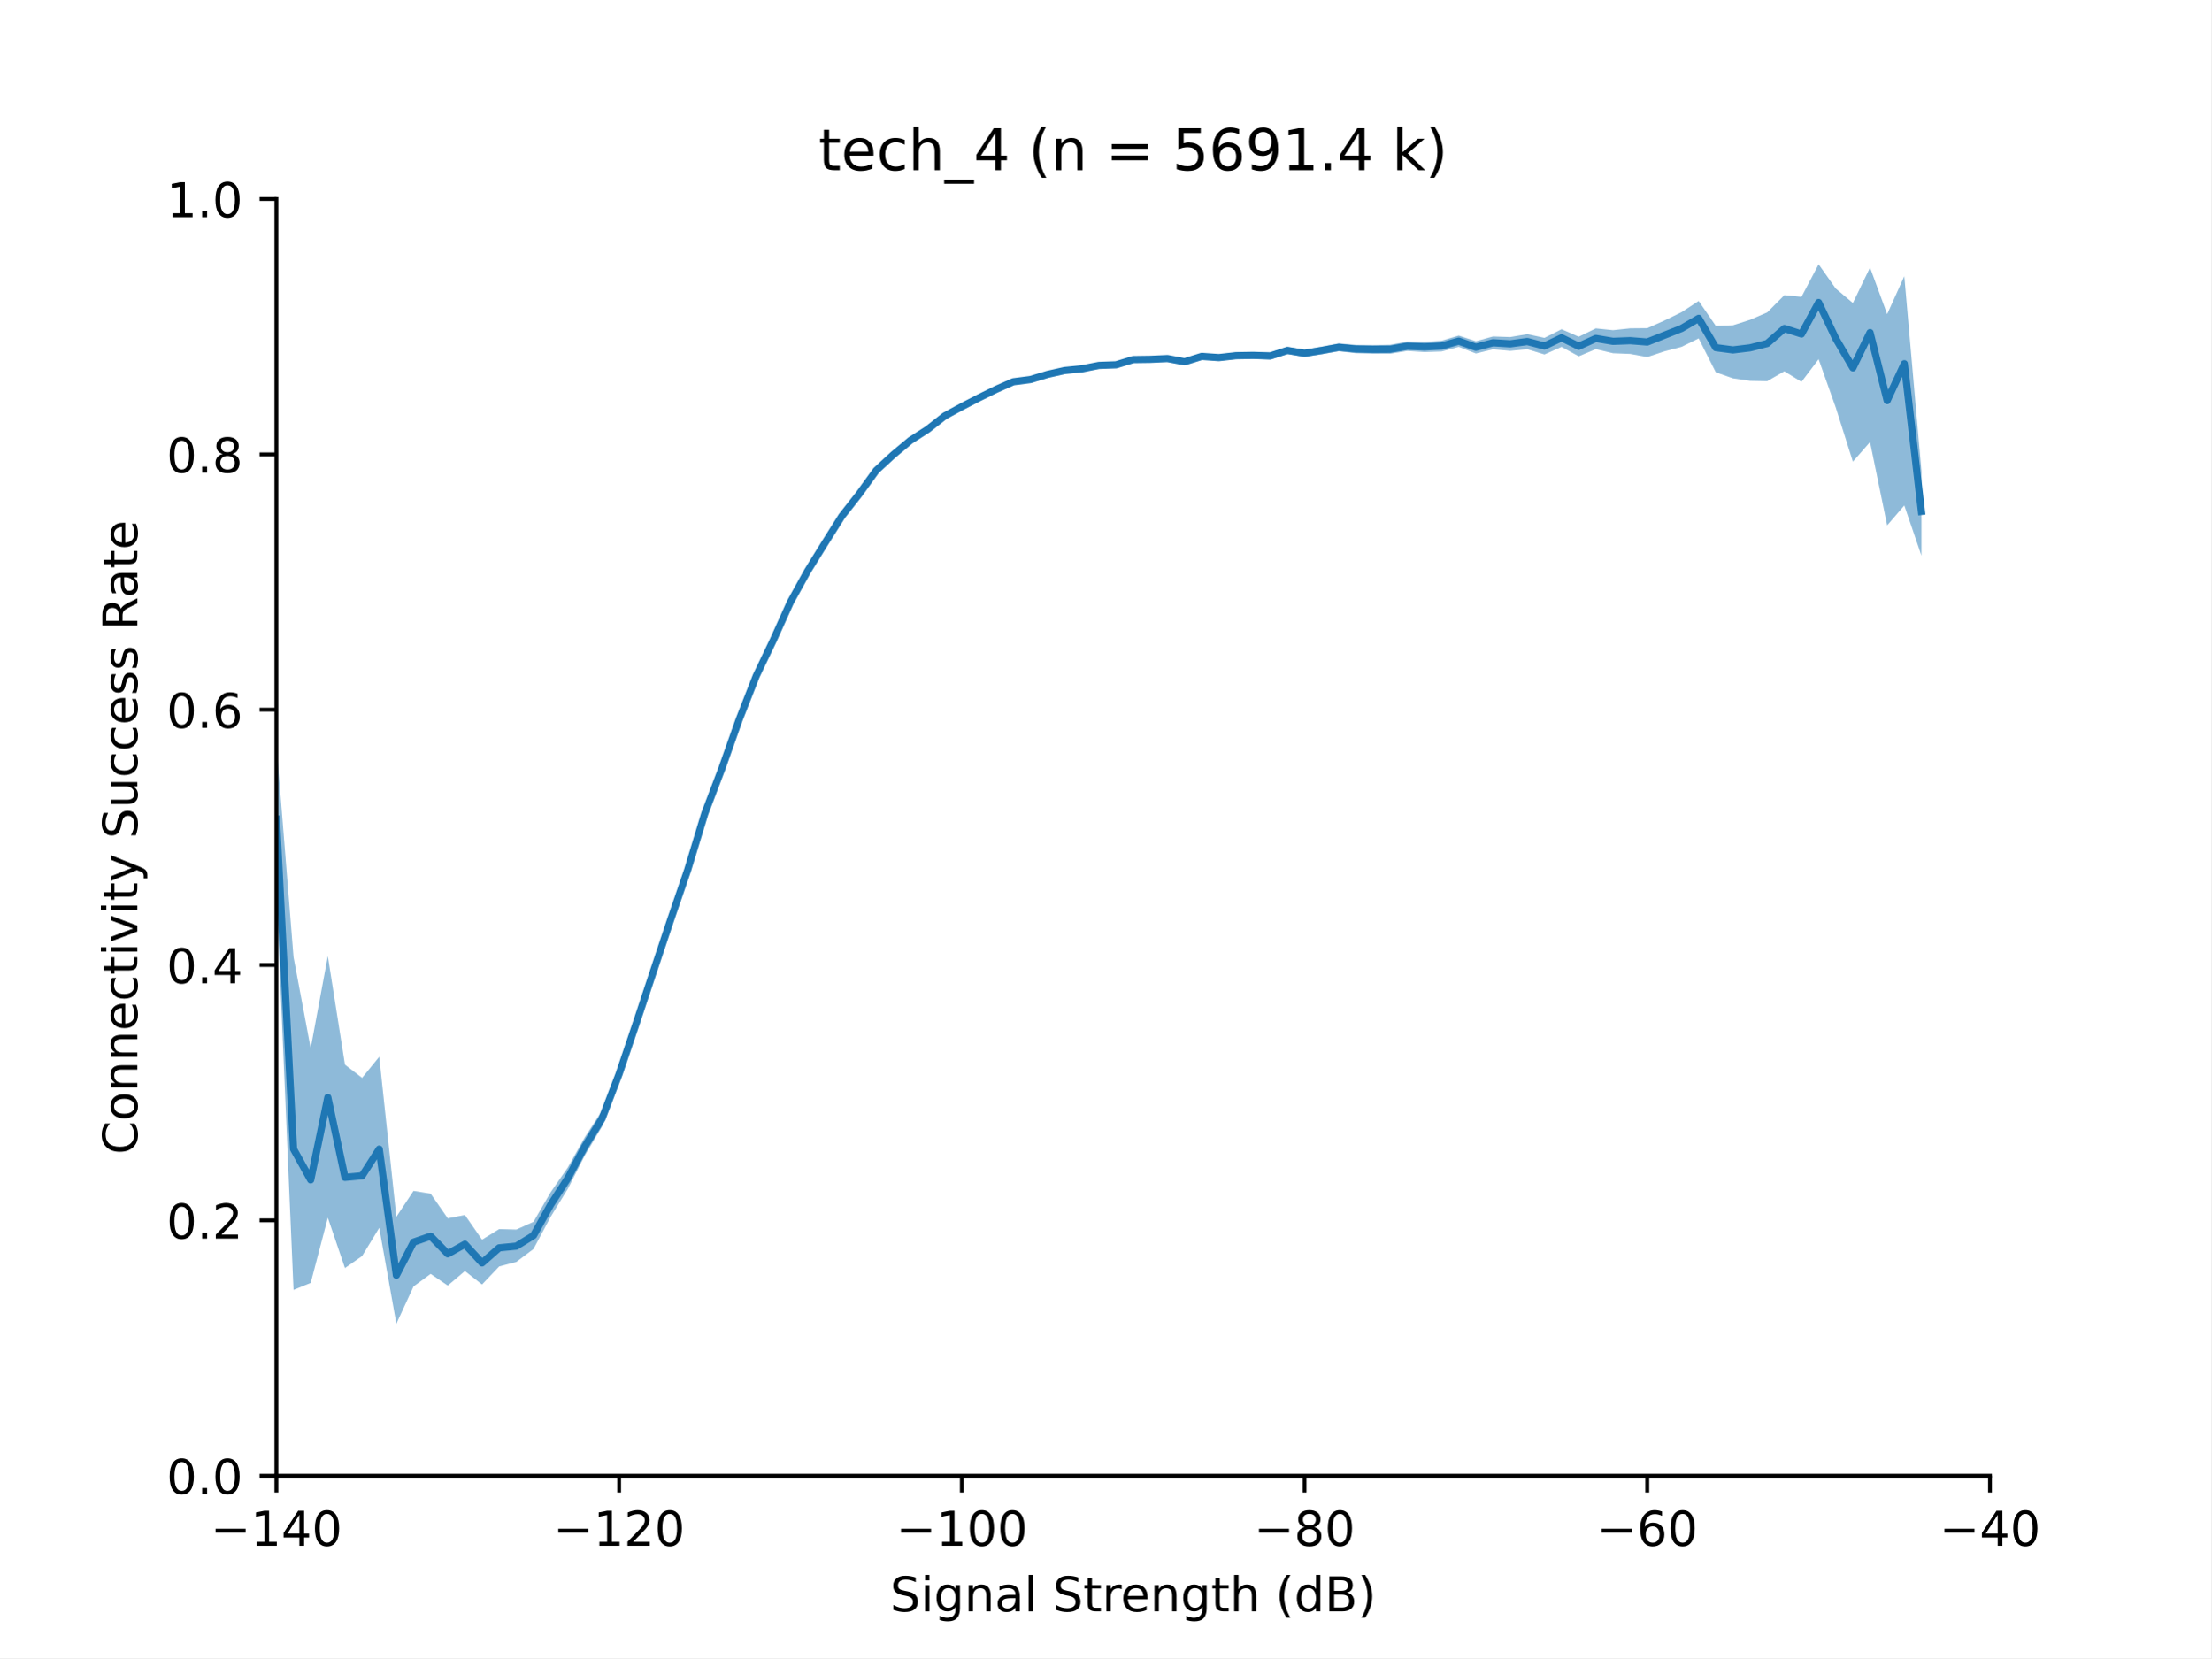
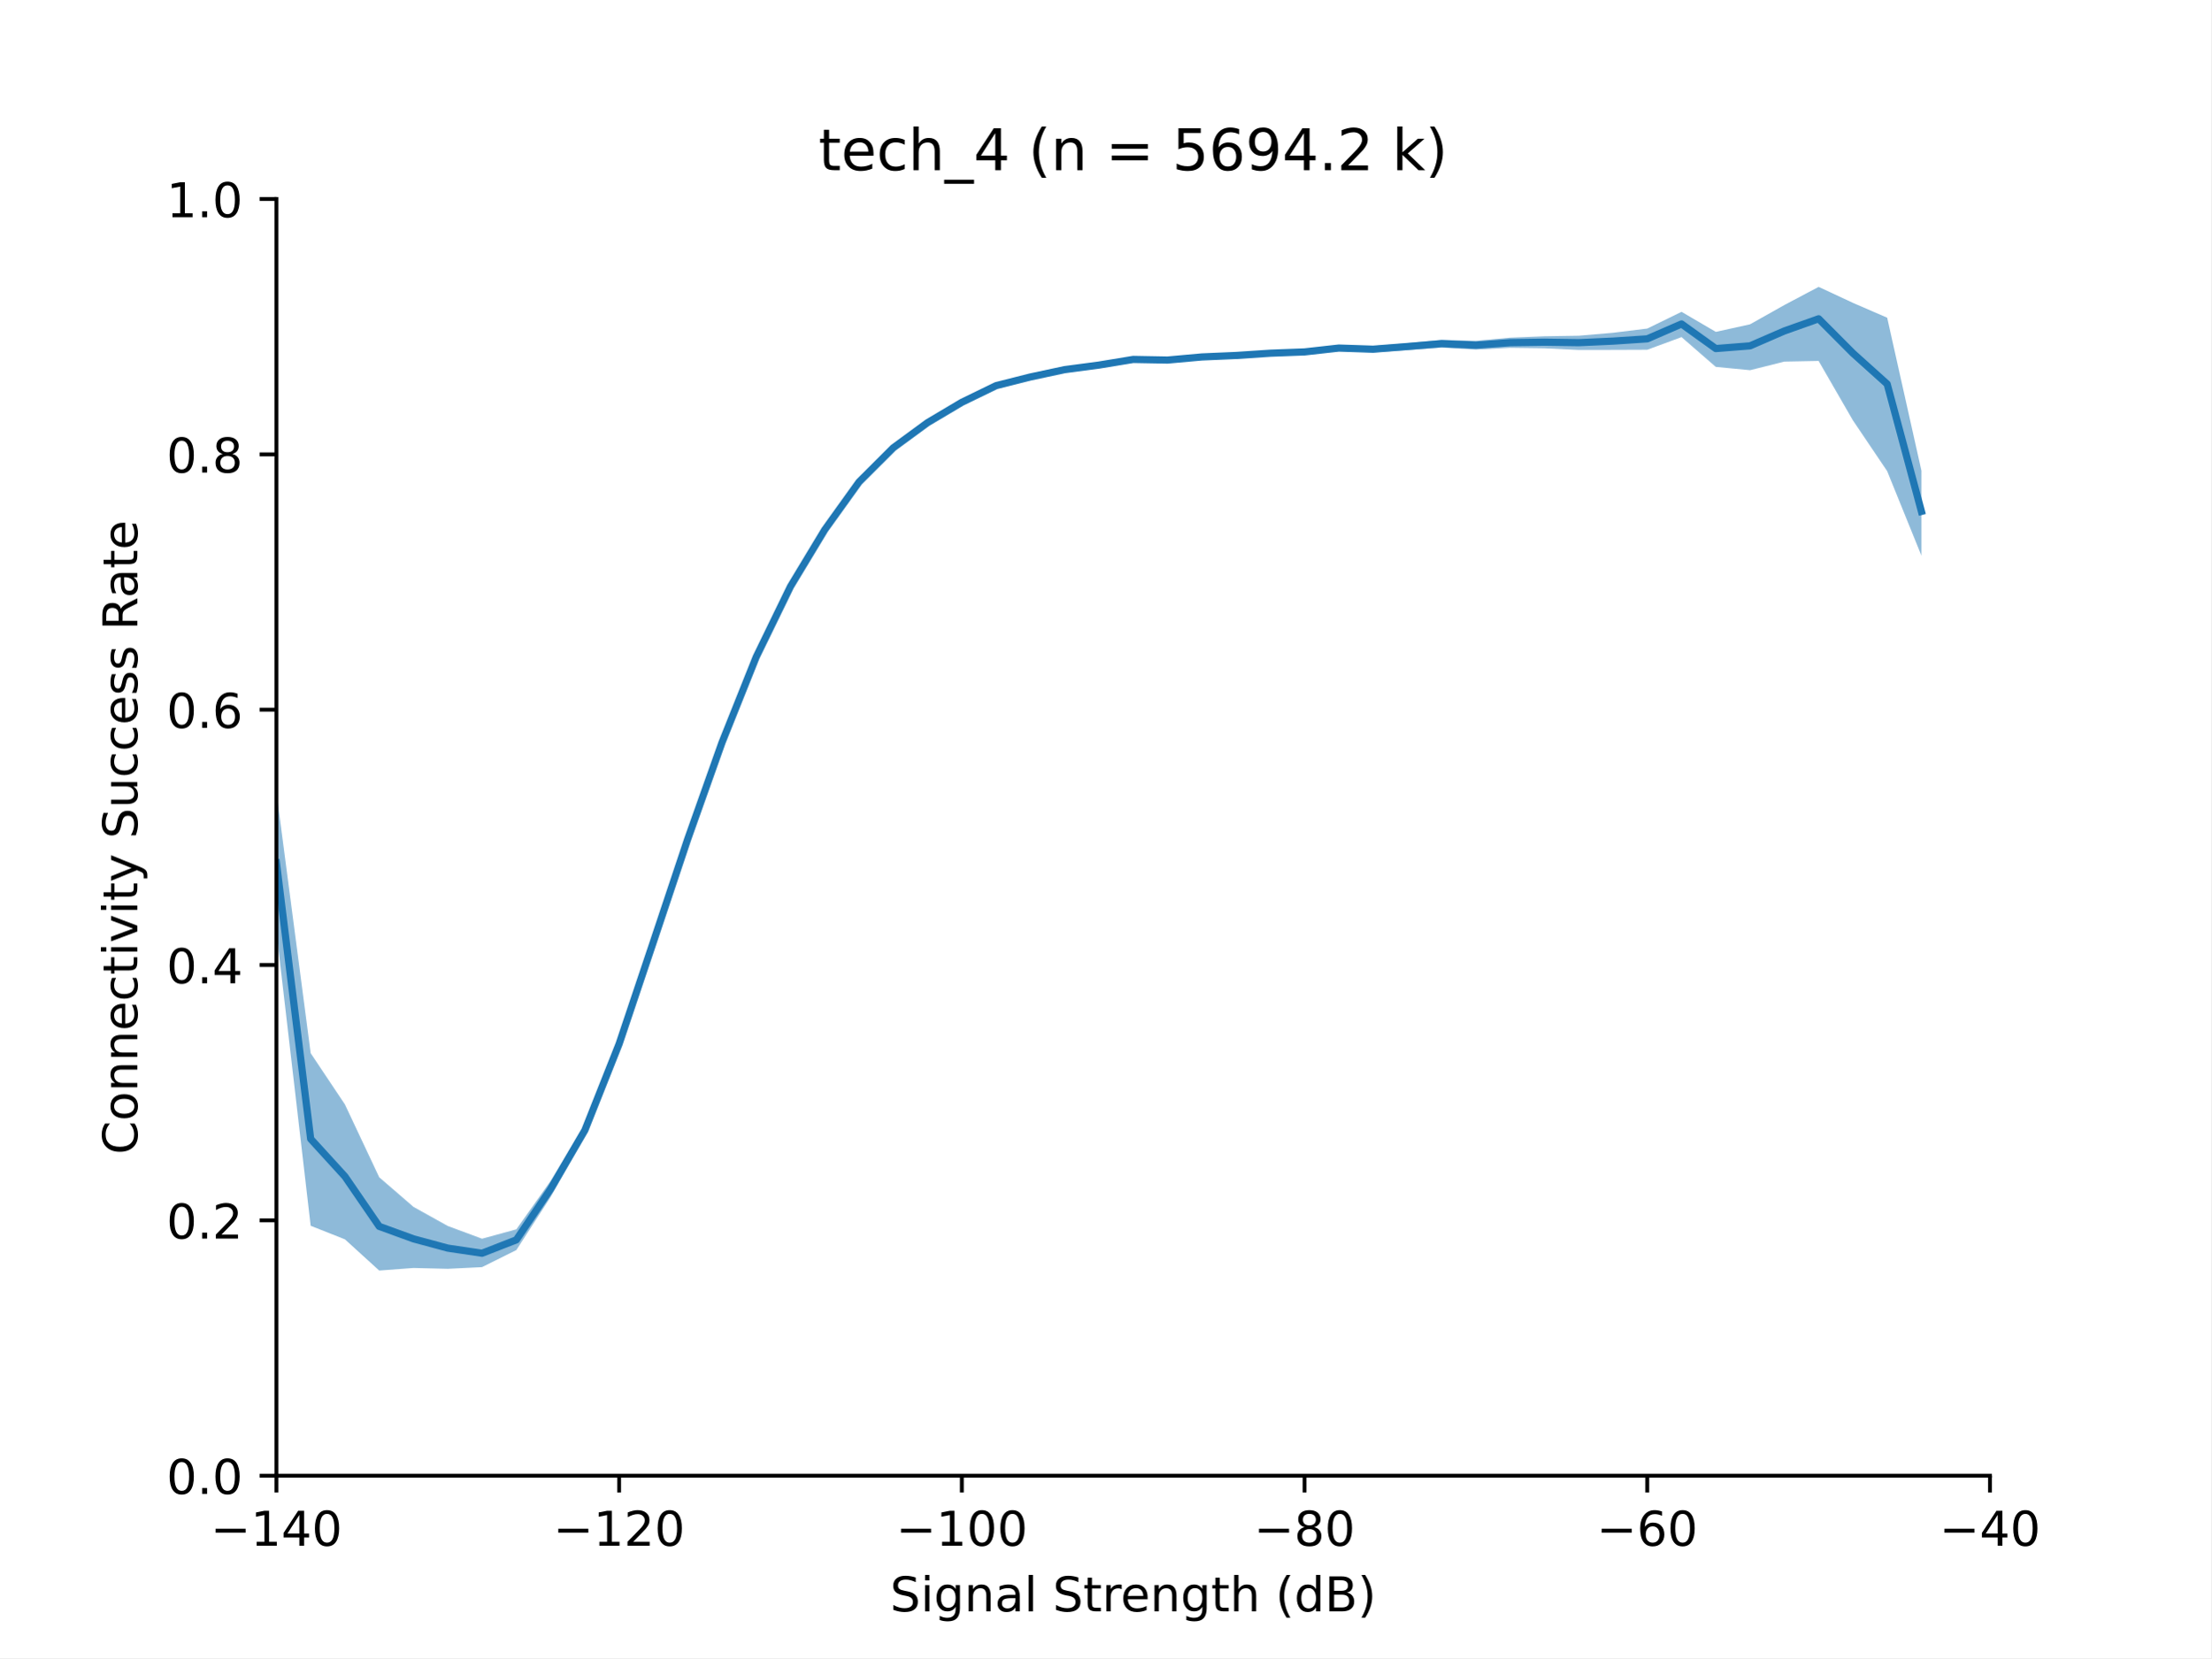
<svg xmlns="http://www.w3.org/2000/svg" xmlns:xlink="http://www.w3.org/1999/xlink" width="460.8pt" height="345.6pt" viewBox="0 0 460.8 345.6" version="1.1">
  <defs>
    <style type="text/css">*{stroke-linejoin: round; stroke-linecap: butt}</style>
  </defs>
  <g id="figure_1">
    <g id="patch_1">
      <path d="M 0 345.6  L 460.8 345.6  L 460.8 0  L 0 0  z " style="fill: #ffffff" />
    </g>
    <g id="axes_1">
      <g id="patch_2">
        <path d="M 57.6 307.584  L 414.72 307.584  L 414.72 41.472  L 57.6 41.472  z " style="fill: #ffffff" />
      </g>
      <g id="PolyCollection_1">
-         <path d="M 57.6 155.161  L 57.6 186.336  L 61.171 268.862  L 64.742 267.409  L 68.314 253.807  L 71.885 264.303  L 75.456 261.805  L 79.027 255.928  L 82.598 275.905  L 86.17 268.149  L 89.741 265.523  L 93.312 267.959  L 96.883 264.929  L 100.454 267.729  L 104.026 263.969  L 107.597 263.028  L 111.168 260.338  L 114.739 253.641  L 118.31 247.818  L 121.882 240.817  L 125.453 234.812  L 129.024 225.299  L 132.595 214.517  L 136.166 203.587  L 139.738 192.728  L 143.309 182.188  L 146.88 170.343  L 150.451 160.863  L 154.022 150.694  L 157.594 141.516  L 161.165 134  L 164.736 126.023  L 168.307 119.55  L 171.878 113.761  L 175.45 108.066  L 179.021 103.504  L 182.592 98.529  L 186.163 95.237  L 189.734 92.262  L 193.306 89.965  L 196.877 87.153  L 200.448 85.21  L 204.019 83.375  L 207.59 81.606  L 211.162 80.028  L 214.733 79.578  L 218.304 78.506  L 221.875 77.713  L 225.446 77.368  L 229.018 76.674  L 232.589 76.567  L 236.16 75.476  L 239.731 75.457  L 243.302 75.314  L 246.874 76.006  L 250.445 74.895  L 254.016 75.184  L 257.587 74.801  L 261.158 74.761  L 264.73 74.907  L 268.301 73.764  L 271.872 74.392  L 275.443 73.844  L 279.014 73.21  L 282.586 73.618  L 286.157 73.726  L 289.728 73.73  L 293.299 73.139  L 296.87 73.37  L 300.442 73.246  L 304.013 72.283  L 307.584 73.669  L 311.155 72.79  L 314.726 73.115  L 318.298 72.777  L 321.869 73.876  L 325.44 72.291  L 329.011 74.261  L 332.582 72.755  L 336.154 73.621  L 339.725 73.764  L 343.296 74.417  L 346.867 73.226  L 350.438 72.293  L 354.01 70.532  L 357.581 77.596  L 361.152 78.85  L 364.723 79.366  L 368.294 79.436  L 371.866 77.385  L 375.437 79.579  L 379.008 74.869  L 382.579 84.933  L 386.15 96.216  L 389.722 92.127  L 393.293 109.498  L 396.864 105.355  L 400.435 115.81  L 400.435 98.114  L 400.435 98.114  L 396.864 57.572  L 393.293 65.478  L 389.722 55.762  L 386.15 63.155  L 382.579 60.139  L 379.008 55.086  L 375.437 61.875  L 371.866 61.519  L 368.294 65.111  L 364.723 66.653  L 361.152 67.795  L 357.581 67.926  L 354.01 62.726  L 350.438 65.066  L 346.867 66.809  L 343.296 68.4  L 339.725 68.433  L 336.154 68.817  L 332.582 68.444  L 329.011 70.182  L 325.44 68.617  L 321.869 70.419  L 318.298 69.641  L 314.726 70.25  L 311.155 70.126  L 307.584 71.117  L 304.013 69.943  L 300.442 71  L 296.87 71.253  L 293.299 71.191  L 289.728 71.855  L 286.157 71.917  L 282.586 71.885  L 279.014 71.572  L 275.443 72.26  L 271.872 72.89  L 268.301 72.324  L 264.73 73.477  L 261.158 73.386  L 257.587 73.472  L 254.016 73.894  L 250.445 73.676  L 246.874 74.801  L 243.302 74.147  L 239.731 74.328  L 236.16 74.41  L 232.589 75.502  L 229.018 75.652  L 225.446 76.373  L 221.875 76.736  L 218.304 77.554  L 214.733 78.632  L 211.162 79.107  L 207.59 80.7  L 204.019 82.447  L 200.448 84.292  L 196.877 86.238  L 193.306 89.028  L 189.734 91.324  L 186.163 94.31  L 182.592 97.596  L 179.021 102.518  L 175.45 107.054  L 171.878 112.726  L 168.307 118.473  L 164.736 124.926  L 161.165 132.826  L 157.594 140.254  L 154.022 149.351  L 150.451 159.426  L 146.88 168.767  L 143.309 180.468  L 139.738 190.783  L 136.166 201.362  L 132.595 211.985  L 129.024 222.345  L 125.453 231.503  L 121.882 237.01  L 118.31 243.361  L 114.739 248.525  L 111.168 254.676  L 107.597 256.284  L 104.026 256.185  L 100.454 258.393  L 96.883 253.247  L 93.312 253.941  L 89.741 248.801  L 86.17 248.223  L 82.598 253.618  L 79.027 220.268  L 75.456 224.663  L 71.885 221.908  L 68.314 199.284  L 64.742 218.509  L 61.171 199.487  L 57.6 155.161  z " clip-path="url(#p148ea3ca20)" style="fill: #1f77b4; fill-opacity: 0.5" />
+         <path d="M 57.6 165.102  L 57.6 194.197  L 64.742 255.49  L 71.885 258.322  L 79.027 264.824  L 86.17 264.287  L 93.312 264.462  L 100.454 264.111  L 107.597 260.556  L 114.739 249.501  L 121.882 236.819  L 129.024 218.539  L 136.166 197.039  L 143.309 175.501  L 150.451 155.287  L 157.594 137.36  L 164.736 122.629  L 171.878 110.776  L 179.021 100.8  L 186.163 93.658  L 193.306 88.419  L 200.448 84.175  L 207.59 80.701  L 214.733 78.905  L 221.875 77.391  L 229.018 76.462  L 236.16 75.298  L 243.302 75.464  L 250.445 74.843  L 257.587 74.569  L 264.73 74.126  L 271.872 73.891  L 279.014 73.146  L 286.157 73.438  L 293.299 72.946  L 300.442 72.446  L 307.584 72.87  L 314.726 72.492  L 321.869 72.586  L 329.011 72.935  L 336.154 72.922  L 343.296 72.894  L 350.438 70.259  L 357.581 76.47  L 364.723 77.155  L 371.866 75.365  L 379.008 75.224  L 386.15 87.601  L 393.293 98.192  L 400.435 115.81  L 400.435 98.114  L 400.435 98.114  L 393.293 66.215  L 386.15 63.118  L 379.008 59.788  L 371.866 63.57  L 364.723 67.588  L 357.581 69.169  L 350.438 64.988  L 343.296 68.476  L 336.154 69.356  L 329.011 69.968  L 321.869 70.085  L 314.726 70.379  L 307.584 71.026  L 300.442 70.823  L 293.299 71.513  L 286.157 72.139  L 279.014 71.955  L 271.872 72.804  L 264.73 73.111  L 257.587 73.614  L 250.445 73.957  L 243.302 74.626  L 236.16 74.525  L 229.018 75.725  L 221.875 76.694  L 214.733 78.235  L 207.59 80.055  L 200.448 83.523  L 193.306 87.764  L 186.163 93  L 179.021 100.122  L 171.878 110.052  L 164.736 121.86  L 157.594 136.5  L 150.451 154.306  L 143.309 174.339  L 136.166 195.573  L 129.024 216.614  L 121.882 234.319  L 114.739 246.144  L 107.597 256.236  L 100.454 258.188  L 93.312 255.534  L 86.17 251.556  L 79.027 245.384  L 71.885 230.212  L 64.742 219.515  L 57.6 165.102  z " clip-path="url(#p7552f223f2)" style="fill: #1f77b4; fill-opacity: 0.5" />
      </g>
      <g id="matplotlib.axis_1">
        <g id="xtick_1">
          <g id="line2d_1">
            <defs>
-               <path id="mc95bd001d3" d="M 0 0  L 0 3.5  " style="stroke: #000000; stroke-width: 0.8" />
+               <path id="m887538bd2d" d="M 0 0  L 0 3.5  " style="stroke: #000000; stroke-width: 0.8" />
            </defs>
            <g>
-               <use xlink:href="#mc95bd001d3" x="57.6" y="307.584" style="stroke: #000000; stroke-width: 0.8" />
+               <use xlink:href="#m887538bd2d" x="57.6" y="307.584" style="stroke: #000000; stroke-width: 0.8" />
            </g>
          </g>
          <g id="text_1">
            <g transform="translate(43.86641 322.1824) scale(0.1 -0.1)">
              <defs>
                <path id="DejaVuSans-2212" d="M 678 2272  L 4684 2272  L 4684 1741  L 678 1741  L 678 2272  z " transform="scale(0.015625)" />
                <path id="DejaVuSans-31" d="M 794 531  L 1825 531  L 1825 4091  L 703 3866  L 703 4441  L 1819 4666  L 2450 4666  L 2450 531  L 3481 531  L 3481 0  L 794 0  L 794 531  z " transform="scale(0.015625)" />
                <path id="DejaVuSans-34" d="M 2419 4116  L 825 1625  L 2419 1625  L 2419 4116  z M 2253 4666  L 3047 4666  L 3047 1625  L 3713 1625  L 3713 1100  L 3047 1100  L 3047 0  L 2419 0  L 2419 1100  L 313 1100  L 313 1709  L 2253 4666  z " transform="scale(0.015625)" />
                <path id="DejaVuSans-30" d="M 2034 4250  Q 1547 4250 1301 3770  Q 1056 3291 1056 2328  Q 1056 1369 1301 889  Q 1547 409 2034 409  Q 2525 409 2770 889  Q 3016 1369 3016 2328  Q 3016 3291 2770 3770  Q 2525 4250 2034 4250  z M 2034 4750  Q 2819 4750 3233 4129  Q 3647 3509 3647 2328  Q 3647 1150 3233 529  Q 2819 -91 2034 -91  Q 1250 -91 836 529  Q 422 1150 422 2328  Q 422 3509 836 4129  Q 1250 4750 2034 4750  z " transform="scale(0.015625)" />
              </defs>
              <use xlink:href="#DejaVuSans-2212" />
              <use xlink:href="#DejaVuSans-31" x="83.789" />
              <use xlink:href="#DejaVuSans-34" x="147.412" />
              <use xlink:href="#DejaVuSans-30" x="211.035" />
            </g>
          </g>
        </g>
        <g id="xtick_2">
          <g id="line2d_2">
            <g>
-               <use xlink:href="#mc95bd001d3" x="129.024" y="307.584" style="stroke: #000000; stroke-width: 0.8" />
+               <use xlink:href="#m887538bd2d" x="129.024" y="307.584" style="stroke: #000000; stroke-width: 0.8" />
            </g>
          </g>
          <g id="text_2">
            <g transform="translate(115.2904 322.1824) scale(0.1 -0.1)">
              <defs>
                <path id="DejaVuSans-32" d="M 1228 531  L 3431 531  L 3431 0  L 469 0  L 469 531  Q 828 903 1448 1529  Q 2069 2156 2228 2338  Q 2531 2678 2651 2914  Q 2772 3150 2772 3378  Q 2772 3750 2511 3984  Q 2250 4219 1831 4219  Q 1534 4219 1204 4116  Q 875 4013 500 3803  L 500 4441  Q 881 4594 1212 4672  Q 1544 4750 1819 4750  Q 2544 4750 2975 4387  Q 3406 4025 3406 3419  Q 3406 3131 3298 2873  Q 3191 2616 2906 2266  Q 2828 2175 2409 1742  Q 1991 1309 1228 531  z " transform="scale(0.015625)" />
              </defs>
              <use xlink:href="#DejaVuSans-2212" />
              <use xlink:href="#DejaVuSans-31" x="83.789" />
              <use xlink:href="#DejaVuSans-32" x="147.412" />
              <use xlink:href="#DejaVuSans-30" x="211.035" />
            </g>
          </g>
        </g>
        <g id="xtick_3">
          <g id="line2d_3">
            <g>
-               <use xlink:href="#mc95bd001d3" x="200.448" y="307.584" style="stroke: #000000; stroke-width: 0.8" />
+               <use xlink:href="#m887538bd2d" x="200.448" y="307.584" style="stroke: #000000; stroke-width: 0.8" />
            </g>
          </g>
          <g id="text_3">
            <g transform="translate(186.7144 322.1824) scale(0.1 -0.1)">
              <use xlink:href="#DejaVuSans-2212" />
              <use xlink:href="#DejaVuSans-31" x="83.789" />
              <use xlink:href="#DejaVuSans-30" x="147.412" />
              <use xlink:href="#DejaVuSans-30" x="211.035" />
            </g>
          </g>
        </g>
        <g id="xtick_4">
          <g id="line2d_4">
            <g>
-               <use xlink:href="#mc95bd001d3" x="271.872" y="307.584" style="stroke: #000000; stroke-width: 0.8" />
+               <use xlink:href="#m887538bd2d" x="271.872" y="307.584" style="stroke: #000000; stroke-width: 0.8" />
            </g>
          </g>
          <g id="text_4">
            <g transform="translate(261.3197 322.1824) scale(0.1 -0.1)">
              <defs>
                <path id="DejaVuSans-38" d="M 2034 2216  Q 1584 2216 1326 1975  Q 1069 1734 1069 1313  Q 1069 891 1326 650  Q 1584 409 2034 409  Q 2484 409 2743 651  Q 3003 894 3003 1313  Q 3003 1734 2745 1975  Q 2488 2216 2034 2216  z M 1403 2484  Q 997 2584 770 2862  Q 544 3141 544 3541  Q 544 4100 942 4425  Q 1341 4750 2034 4750  Q 2731 4750 3128 4425  Q 3525 4100 3525 3541  Q 3525 3141 3298 2862  Q 3072 2584 2669 2484  Q 3125 2378 3379 2068  Q 3634 1759 3634 1313  Q 3634 634 3220 271  Q 2806 -91 2034 -91  Q 1263 -91 848 271  Q 434 634 434 1313  Q 434 1759 690 2068  Q 947 2378 1403 2484  z M 1172 3481  Q 1172 3119 1398 2916  Q 1625 2713 2034 2713  Q 2441 2713 2670 2916  Q 2900 3119 2900 3481  Q 2900 3844 2670 4047  Q 2441 4250 2034 4250  Q 1625 4250 1398 4047  Q 1172 3844 1172 3481  z " transform="scale(0.015625)" />
              </defs>
              <use xlink:href="#DejaVuSans-2212" />
              <use xlink:href="#DejaVuSans-38" x="83.789" />
              <use xlink:href="#DejaVuSans-30" x="147.412" />
            </g>
          </g>
        </g>
        <g id="xtick_5">
          <g id="line2d_5">
            <g>
-               <use xlink:href="#mc95bd001d3" x="343.296" y="307.584" style="stroke: #000000; stroke-width: 0.8" />
+               <use xlink:href="#m887538bd2d" x="343.296" y="307.584" style="stroke: #000000; stroke-width: 0.8" />
            </g>
          </g>
          <g id="text_5">
            <g transform="translate(332.7437 322.1824) scale(0.1 -0.1)">
              <defs>
                <path id="DejaVuSans-36" d="M 2113 2584  Q 1688 2584 1439 2293  Q 1191 2003 1191 1497  Q 1191 994 1439 701  Q 1688 409 2113 409  Q 2538 409 2786 701  Q 3034 994 3034 1497  Q 3034 2003 2786 2293  Q 2538 2584 2113 2584  z M 3366 4563  L 3366 3988  Q 3128 4100 2886 4159  Q 2644 4219 2406 4219  Q 1781 4219 1451 3797  Q 1122 3375 1075 2522  Q 1259 2794 1537 2939  Q 1816 3084 2150 3084  Q 2853 3084 3261 2657  Q 3669 2231 3669 1497  Q 3669 778 3244 343  Q 2819 -91 2113 -91  Q 1303 -91 875 529  Q 447 1150 447 2328  Q 447 3434 972 4092  Q 1497 4750 2381 4750  Q 2619 4750 2861 4703  Q 3103 4656 3366 4563  z " transform="scale(0.015625)" />
              </defs>
              <use xlink:href="#DejaVuSans-2212" />
              <use xlink:href="#DejaVuSans-36" x="83.789" />
              <use xlink:href="#DejaVuSans-30" x="147.412" />
            </g>
          </g>
        </g>
        <g id="xtick_6">
          <g id="line2d_6">
            <g>
-               <use xlink:href="#mc95bd001d3" x="414.72" y="307.584" style="stroke: #000000; stroke-width: 0.8" />
+               <use xlink:href="#m887538bd2d" x="414.72" y="307.584" style="stroke: #000000; stroke-width: 0.8" />
            </g>
          </g>
          <g id="text_6">
            <g transform="translate(404.1677 322.1824) scale(0.1 -0.1)">
              <use xlink:href="#DejaVuSans-2212" />
              <use xlink:href="#DejaVuSans-34" x="83.789" />
              <use xlink:href="#DejaVuSans-30" x="147.412" />
            </g>
          </g>
        </g>
        <g id="text_7">
          <g transform="translate(185.4905 335.8606) scale(0.1 -0.1)">
            <defs>
              <path id="DejaVuSans-53" d="M 3425 4513  L 3425 3897  Q 3066 4069 2747 4153  Q 2428 4238 2131 4238  Q 1616 4238 1336 4038  Q 1056 3838 1056 3469  Q 1056 3159 1242 3001  Q 1428 2844 1947 2747  L 2328 2669  Q 3034 2534 3370 2195  Q 3706 1856 3706 1288  Q 3706 609 3251 259  Q 2797 -91 1919 -91  Q 1588 -91 1214 -16  Q 841 59 441 206  L 441 856  Q 825 641 1194 531  Q 1563 422 1919 422  Q 2459 422 2753 634  Q 3047 847 3047 1241  Q 3047 1584 2836 1778  Q 2625 1972 2144 2069  L 1759 2144  Q 1053 2284 737 2584  Q 422 2884 422 3419  Q 422 4038 858 4394  Q 1294 4750 2059 4750  Q 2388 4750 2728 4690  Q 3069 4631 3425 4513  z " transform="scale(0.015625)" />
              <path id="DejaVuSans-69" d="M 603 3500  L 1178 3500  L 1178 0  L 603 0  L 603 3500  z M 603 4863  L 1178 4863  L 1178 4134  L 603 4134  L 603 4863  z " transform="scale(0.015625)" />
              <path id="DejaVuSans-67" d="M 2906 1791  Q 2906 2416 2648 2759  Q 2391 3103 1925 3103  Q 1463 3103 1205 2759  Q 947 2416 947 1791  Q 947 1169 1205 825  Q 1463 481 1925 481  Q 2391 481 2648 825  Q 2906 1169 2906 1791  z M 3481 434  Q 3481 -459 3084 -895  Q 2688 -1331 1869 -1331  Q 1566 -1331 1297 -1286  Q 1028 -1241 775 -1147  L 775 -588  Q 1028 -725 1275 -790  Q 1522 -856 1778 -856  Q 2344 -856 2625 -561  Q 2906 -266 2906 331  L 2906 616  Q 2728 306 2450 153  Q 2172 0 1784 0  Q 1141 0 747 490  Q 353 981 353 1791  Q 353 2603 747 3093  Q 1141 3584 1784 3584  Q 2172 3584 2450 3431  Q 2728 3278 2906 2969  L 2906 3500  L 3481 3500  L 3481 434  z " transform="scale(0.015625)" />
              <path id="DejaVuSans-6e" d="M 3513 2113  L 3513 0  L 2938 0  L 2938 2094  Q 2938 2591 2744 2837  Q 2550 3084 2163 3084  Q 1697 3084 1428 2787  Q 1159 2491 1159 1978  L 1159 0  L 581 0  L 581 3500  L 1159 3500  L 1159 2956  Q 1366 3272 1645 3428  Q 1925 3584 2291 3584  Q 2894 3584 3203 3211  Q 3513 2838 3513 2113  z " transform="scale(0.015625)" />
              <path id="DejaVuSans-61" d="M 2194 1759  Q 1497 1759 1228 1600  Q 959 1441 959 1056  Q 959 750 1161 570  Q 1363 391 1709 391  Q 2188 391 2477 730  Q 2766 1069 2766 1631  L 2766 1759  L 2194 1759  z M 3341 1997  L 3341 0  L 2766 0  L 2766 531  Q 2569 213 2275 61  Q 1981 -91 1556 -91  Q 1019 -91 701 211  Q 384 513 384 1019  Q 384 1609 779 1909  Q 1175 2209 1959 2209  L 2766 2209  L 2766 2266  Q 2766 2663 2505 2880  Q 2244 3097 1772 3097  Q 1472 3097 1187 3025  Q 903 2953 641 2809  L 641 3341  Q 956 3463 1253 3523  Q 1550 3584 1831 3584  Q 2591 3584 2966 3190  Q 3341 2797 3341 1997  z " transform="scale(0.015625)" />
              <path id="DejaVuSans-6c" d="M 603 4863  L 1178 4863  L 1178 0  L 603 0  L 603 4863  z " transform="scale(0.015625)" />
              <path id="DejaVuSans-20" transform="scale(0.015625)" />
              <path id="DejaVuSans-74" d="M 1172 4494  L 1172 3500  L 2356 3500  L 2356 3053  L 1172 3053  L 1172 1153  Q 1172 725 1289 603  Q 1406 481 1766 481  L 2356 481  L 2356 0  L 1766 0  Q 1100 0 847 248  Q 594 497 594 1153  L 594 3053  L 172 3053  L 172 3500  L 594 3500  L 594 4494  L 1172 4494  z " transform="scale(0.015625)" />
              <path id="DejaVuSans-72" d="M 2631 2963  Q 2534 3019 2420 3045  Q 2306 3072 2169 3072  Q 1681 3072 1420 2755  Q 1159 2438 1159 1844  L 1159 0  L 581 0  L 581 3500  L 1159 3500  L 1159 2956  Q 1341 3275 1631 3429  Q 1922 3584 2338 3584  Q 2397 3584 2469 3576  Q 2541 3569 2628 3553  L 2631 2963  z " transform="scale(0.015625)" />
              <path id="DejaVuSans-65" d="M 3597 1894  L 3597 1613  L 953 1613  Q 991 1019 1311 708  Q 1631 397 2203 397  Q 2534 397 2845 478  Q 3156 559 3463 722  L 3463 178  Q 3153 47 2828 -22  Q 2503 -91 2169 -91  Q 1331 -91 842 396  Q 353 884 353 1716  Q 353 2575 817 3079  Q 1281 3584 2069 3584  Q 2775 3584 3186 3129  Q 3597 2675 3597 1894  z M 3022 2063  Q 3016 2534 2758 2815  Q 2500 3097 2075 3097  Q 1594 3097 1305 2825  Q 1016 2553 972 2059  L 3022 2063  z " transform="scale(0.015625)" />
              <path id="DejaVuSans-68" d="M 3513 2113  L 3513 0  L 2938 0  L 2938 2094  Q 2938 2591 2744 2837  Q 2550 3084 2163 3084  Q 1697 3084 1428 2787  Q 1159 2491 1159 1978  L 1159 0  L 581 0  L 581 4863  L 1159 4863  L 1159 2956  Q 1366 3272 1645 3428  Q 1925 3584 2291 3584  Q 2894 3584 3203 3211  Q 3513 2838 3513 2113  z " transform="scale(0.015625)" />
              <path id="DejaVuSans-28" d="M 1984 4856  Q 1566 4138 1362 3434  Q 1159 2731 1159 2009  Q 1159 1288 1364 580  Q 1569 -128 1984 -844  L 1484 -844  Q 1016 -109 783 600  Q 550 1309 550 2009  Q 550 2706 781 3412  Q 1013 4119 1484 4856  L 1984 4856  z " transform="scale(0.015625)" />
              <path id="DejaVuSans-64" d="M 2906 2969  L 2906 4863  L 3481 4863  L 3481 0  L 2906 0  L 2906 525  Q 2725 213 2448 61  Q 2172 -91 1784 -91  Q 1150 -91 751 415  Q 353 922 353 1747  Q 353 2572 751 3078  Q 1150 3584 1784 3584  Q 2172 3584 2448 3432  Q 2725 3281 2906 2969  z M 947 1747  Q 947 1113 1208 752  Q 1469 391 1925 391  Q 2381 391 2643 752  Q 2906 1113 2906 1747  Q 2906 2381 2643 2742  Q 2381 3103 1925 3103  Q 1469 3103 1208 2742  Q 947 2381 947 1747  z " transform="scale(0.015625)" />
              <path id="DejaVuSans-42" d="M 1259 2228  L 1259 519  L 2272 519  Q 2781 519 3026 730  Q 3272 941 3272 1375  Q 3272 1813 3026 2020  Q 2781 2228 2272 2228  L 1259 2228  z M 1259 4147  L 1259 2741  L 2194 2741  Q 2656 2741 2882 2914  Q 3109 3088 3109 3444  Q 3109 3797 2882 3972  Q 2656 4147 2194 4147  L 1259 4147  z M 628 4666  L 2241 4666  Q 2963 4666 3353 4366  Q 3744 4066 3744 3513  Q 3744 3084 3544 2831  Q 3344 2578 2956 2516  Q 3422 2416 3680 2098  Q 3938 1781 3938 1306  Q 3938 681 3513 340  Q 3088 0 2303 0  L 628 0  L 628 4666  z " transform="scale(0.015625)" />
              <path id="DejaVuSans-29" d="M 513 4856  L 1013 4856  Q 1481 4119 1714 3412  Q 1947 2706 1947 2009  Q 1947 1309 1714 600  Q 1481 -109 1013 -844  L 513 -844  Q 928 -128 1133 580  Q 1338 1288 1338 2009  Q 1338 2731 1133 3434  Q 928 4138 513 4856  z " transform="scale(0.015625)" />
            </defs>
            <use xlink:href="#DejaVuSans-53" />
            <use xlink:href="#DejaVuSans-69" x="63.477" />
            <use xlink:href="#DejaVuSans-67" x="91.26" />
            <use xlink:href="#DejaVuSans-6e" x="154.736" />
            <use xlink:href="#DejaVuSans-61" x="218.115" />
            <use xlink:href="#DejaVuSans-6c" x="279.395" />
            <use xlink:href="#DejaVuSans-20" x="307.178" />
            <use xlink:href="#DejaVuSans-53" x="338.965" />
            <use xlink:href="#DejaVuSans-74" x="402.441" />
            <use xlink:href="#DejaVuSans-72" x="441.65" />
            <use xlink:href="#DejaVuSans-65" x="480.514" />
            <use xlink:href="#DejaVuSans-6e" x="542.037" />
            <use xlink:href="#DejaVuSans-67" x="605.416" />
            <use xlink:href="#DejaVuSans-74" x="668.893" />
            <use xlink:href="#DejaVuSans-68" x="708.102" />
            <use xlink:href="#DejaVuSans-20" x="771.48" />
            <use xlink:href="#DejaVuSans-28" x="803.268" />
            <use xlink:href="#DejaVuSans-64" x="842.281" />
            <use xlink:href="#DejaVuSans-42" x="905.758" />
            <use xlink:href="#DejaVuSans-29" x="974.361" />
          </g>
        </g>
      </g>
      <g id="matplotlib.axis_2">
        <g id="ytick_1">
          <g id="line2d_7">
            <defs>
-               <path id="m9d5bdc9faf" d="M 0 0  L -3.5 0  " style="stroke: #000000; stroke-width: 0.8" />
+               <path id="mfed66c24c2" d="M 0 0  L -3.5 0  " style="stroke: #000000; stroke-width: 0.8" />
            </defs>
            <g>
-               <use xlink:href="#m9d5bdc9faf" x="57.6" y="307.584" style="stroke: #000000; stroke-width: 0.8" />
+               <use xlink:href="#mfed66c24c2" x="57.6" y="307.584" style="stroke: #000000; stroke-width: 0.8" />
            </g>
          </g>
          <g id="text_8">
            <g transform="translate(34.69687 311.3832) scale(0.1 -0.1)">
              <defs>
                <path id="DejaVuSans-2e" d="M 684 794  L 1344 794  L 1344 0  L 684 0  L 684 794  z " transform="scale(0.015625)" />
              </defs>
              <use xlink:href="#DejaVuSans-30" />
              <use xlink:href="#DejaVuSans-2e" x="63.623" />
              <use xlink:href="#DejaVuSans-30" x="95.41" />
            </g>
          </g>
        </g>
        <g id="ytick_2">
          <g id="line2d_8">
            <g>
-               <use xlink:href="#m9d5bdc9faf" x="57.6" y="254.362" style="stroke: #000000; stroke-width: 0.8" />
+               <use xlink:href="#mfed66c24c2" x="57.6" y="254.362" style="stroke: #000000; stroke-width: 0.8" />
            </g>
          </g>
          <g id="text_9">
            <g transform="translate(34.69687 258.1608) scale(0.1 -0.1)">
              <use xlink:href="#DejaVuSans-30" />
              <use xlink:href="#DejaVuSans-2e" x="63.623" />
              <use xlink:href="#DejaVuSans-32" x="95.41" />
            </g>
          </g>
        </g>
        <g id="ytick_3">
          <g id="line2d_9">
            <g>
-               <use xlink:href="#m9d5bdc9faf" x="57.6" y="201.139" style="stroke: #000000; stroke-width: 0.8" />
+               <use xlink:href="#mfed66c24c2" x="57.6" y="201.139" style="stroke: #000000; stroke-width: 0.8" />
            </g>
          </g>
          <g id="text_10">
            <g transform="translate(34.69687 204.9384) scale(0.1 -0.1)">
              <use xlink:href="#DejaVuSans-30" />
              <use xlink:href="#DejaVuSans-2e" x="63.623" />
              <use xlink:href="#DejaVuSans-34" x="95.41" />
            </g>
          </g>
        </g>
        <g id="ytick_4">
          <g id="line2d_10">
            <g>
-               <use xlink:href="#m9d5bdc9faf" x="57.6" y="147.917" style="stroke: #000000; stroke-width: 0.8" />
+               <use xlink:href="#mfed66c24c2" x="57.6" y="147.917" style="stroke: #000000; stroke-width: 0.8" />
            </g>
          </g>
          <g id="text_11">
            <g transform="translate(34.69687 151.716) scale(0.1 -0.1)">
              <use xlink:href="#DejaVuSans-30" />
              <use xlink:href="#DejaVuSans-2e" x="63.623" />
              <use xlink:href="#DejaVuSans-36" x="95.41" />
            </g>
          </g>
        </g>
        <g id="ytick_5">
          <g id="line2d_11">
            <g>
-               <use xlink:href="#m9d5bdc9faf" x="57.6" y="94.694" style="stroke: #000000; stroke-width: 0.8" />
+               <use xlink:href="#mfed66c24c2" x="57.6" y="94.694" style="stroke: #000000; stroke-width: 0.8" />
            </g>
          </g>
          <g id="text_12">
            <g transform="translate(34.69687 98.49362) scale(0.1 -0.1)">
              <use xlink:href="#DejaVuSans-30" />
              <use xlink:href="#DejaVuSans-2e" x="63.623" />
              <use xlink:href="#DejaVuSans-38" x="95.41" />
            </g>
          </g>
        </g>
        <g id="ytick_6">
          <g id="line2d_12">
            <g>
-               <use xlink:href="#m9d5bdc9faf" x="57.6" y="41.472" style="stroke: #000000; stroke-width: 0.8" />
+               <use xlink:href="#mfed66c24c2" x="57.6" y="41.472" style="stroke: #000000; stroke-width: 0.8" />
            </g>
          </g>
          <g id="text_13">
            <g transform="translate(34.69687 45.27122) scale(0.1 -0.1)">
              <use xlink:href="#DejaVuSans-31" />
              <use xlink:href="#DejaVuSans-2e" x="63.623" />
              <use xlink:href="#DejaVuSans-30" x="95.41" />
            </g>
          </g>
        </g>
        <g id="text_14">
          <g transform="translate(28.61719 240.6272) rotate(-90) scale(0.1 -0.1)">
            <defs>
              <path id="DejaVuSans-43" d="M 4122 4306  L 4122 3641  Q 3803 3938 3442 4084  Q 3081 4231 2675 4231  Q 1875 4231 1450 3742  Q 1025 3253 1025 2328  Q 1025 1406 1450 917  Q 1875 428 2675 428  Q 3081 428 3442 575  Q 3803 722 4122 1019  L 4122 359  Q 3791 134 3420 21  Q 3050 -91 2638 -91  Q 1578 -91 968 557  Q 359 1206 359 2328  Q 359 3453 968 4101  Q 1578 4750 2638 4750  Q 3056 4750 3426 4639  Q 3797 4528 4122 4306  z " transform="scale(0.015625)" />
              <path id="DejaVuSans-6f" d="M 1959 3097  Q 1497 3097 1228 2736  Q 959 2375 959 1747  Q 959 1119 1226 758  Q 1494 397 1959 397  Q 2419 397 2687 759  Q 2956 1122 2956 1747  Q 2956 2369 2687 2733  Q 2419 3097 1959 3097  z M 1959 3584  Q 2709 3584 3137 3096  Q 3566 2609 3566 1747  Q 3566 888 3137 398  Q 2709 -91 1959 -91  Q 1206 -91 779 398  Q 353 888 353 1747  Q 353 2609 779 3096  Q 1206 3584 1959 3584  z " transform="scale(0.015625)" />
              <path id="DejaVuSans-63" d="M 3122 3366  L 3122 2828  Q 2878 2963 2633 3030  Q 2388 3097 2138 3097  Q 1578 3097 1268 2742  Q 959 2388 959 1747  Q 959 1106 1268 751  Q 1578 397 2138 397  Q 2388 397 2633 464  Q 2878 531 3122 666  L 3122 134  Q 2881 22 2623 -34  Q 2366 -91 2075 -91  Q 1284 -91 818 406  Q 353 903 353 1747  Q 353 2603 823 3093  Q 1294 3584 2113 3584  Q 2378 3584 2631 3529  Q 2884 3475 3122 3366  z " transform="scale(0.015625)" />
              <path id="DejaVuSans-76" d="M 191 3500  L 800 3500  L 1894 563  L 2988 3500  L 3597 3500  L 2284 0  L 1503 0  L 191 3500  z " transform="scale(0.015625)" />
              <path id="DejaVuSans-79" d="M 2059 -325  Q 1816 -950 1584 -1140  Q 1353 -1331 966 -1331  L 506 -1331  L 506 -850  L 844 -850  Q 1081 -850 1212 -737  Q 1344 -625 1503 -206  L 1606 56  L 191 3500  L 800 3500  L 1894 763  L 2988 3500  L 3597 3500  L 2059 -325  z " transform="scale(0.015625)" />
              <path id="DejaVuSans-75" d="M 544 1381  L 544 3500  L 1119 3500  L 1119 1403  Q 1119 906 1312 657  Q 1506 409 1894 409  Q 2359 409 2629 706  Q 2900 1003 2900 1516  L 2900 3500  L 3475 3500  L 3475 0  L 2900 0  L 2900 538  Q 2691 219 2414 64  Q 2138 -91 1772 -91  Q 1169 -91 856 284  Q 544 659 544 1381  z M 1991 3584  L 1991 3584  z " transform="scale(0.015625)" />
              <path id="DejaVuSans-73" d="M 2834 3397  L 2834 2853  Q 2591 2978 2328 3040  Q 2066 3103 1784 3103  Q 1356 3103 1142 2972  Q 928 2841 928 2578  Q 928 2378 1081 2264  Q 1234 2150 1697 2047  L 1894 2003  Q 2506 1872 2764 1633  Q 3022 1394 3022 966  Q 3022 478 2636 193  Q 2250 -91 1575 -91  Q 1294 -91 989 -36  Q 684 19 347 128  L 347 722  Q 666 556 975 473  Q 1284 391 1588 391  Q 1994 391 2212 530  Q 2431 669 2431 922  Q 2431 1156 2273 1281  Q 2116 1406 1581 1522  L 1381 1569  Q 847 1681 609 1914  Q 372 2147 372 2553  Q 372 3047 722 3315  Q 1072 3584 1716 3584  Q 2034 3584 2315 3537  Q 2597 3491 2834 3397  z " transform="scale(0.015625)" />
              <path id="DejaVuSans-52" d="M 2841 2188  Q 3044 2119 3236 1894  Q 3428 1669 3622 1275  L 4263 0  L 3584 0  L 2988 1197  Q 2756 1666 2539 1819  Q 2322 1972 1947 1972  L 1259 1972  L 1259 0  L 628 0  L 628 4666  L 2053 4666  Q 2853 4666 3247 4331  Q 3641 3997 3641 3322  Q 3641 2881 3436 2590  Q 3231 2300 2841 2188  z M 1259 4147  L 1259 2491  L 2053 2491  Q 2509 2491 2742 2702  Q 2975 2913 2975 3322  Q 2975 3731 2742 3939  Q 2509 4147 2053 4147  L 1259 4147  z " transform="scale(0.015625)" />
            </defs>
            <use xlink:href="#DejaVuSans-43" />
            <use xlink:href="#DejaVuSans-6f" x="69.824" />
            <use xlink:href="#DejaVuSans-6e" x="131.006" />
            <use xlink:href="#DejaVuSans-6e" x="194.385" />
            <use xlink:href="#DejaVuSans-65" x="257.764" />
            <use xlink:href="#DejaVuSans-63" x="319.287" />
            <use xlink:href="#DejaVuSans-74" x="374.268" />
            <use xlink:href="#DejaVuSans-69" x="413.477" />
            <use xlink:href="#DejaVuSans-76" x="441.26" />
            <use xlink:href="#DejaVuSans-69" x="500.439" />
            <use xlink:href="#DejaVuSans-74" x="528.223" />
            <use xlink:href="#DejaVuSans-79" x="567.432" />
            <use xlink:href="#DejaVuSans-20" x="626.611" />
            <use xlink:href="#DejaVuSans-53" x="658.398" />
            <use xlink:href="#DejaVuSans-75" x="721.875" />
            <use xlink:href="#DejaVuSans-63" x="785.254" />
            <use xlink:href="#DejaVuSans-63" x="840.234" />
            <use xlink:href="#DejaVuSans-65" x="895.215" />
            <use xlink:href="#DejaVuSans-73" x="956.738" />
            <use xlink:href="#DejaVuSans-73" x="1008.838" />
            <use xlink:href="#DejaVuSans-20" x="1060.938" />
            <use xlink:href="#DejaVuSans-52" x="1092.725" />
            <use xlink:href="#DejaVuSans-61" x="1159.957" />
            <use xlink:href="#DejaVuSans-74" x="1221.236" />
            <use xlink:href="#DejaVuSans-65" x="1260.445" />
          </g>
        </g>
      </g>
      <g id="line2d_13">
-         <path d="M 57.6 170.753  L 61.171 239.509  L 64.742 245.924  L 68.314 228.736  L 71.885 245.408  L 75.456 245.074  L 79.027 239.509  L 82.598 265.805  L 86.17 258.913  L 89.741 257.661  L 93.312 261.346  L 96.883 259.339  L 100.454 263.232  L 104.026 260.092  L 107.597 259.742  L 111.168 257.527  L 114.739 251.118  L 118.31 245.615  L 121.882 238.931  L 125.453 233.167  L 129.024 223.829  L 132.595 213.254  L 136.166 202.477  L 139.738 191.756  L 143.309 181.328  L 146.88 169.555  L 150.451 160.144  L 154.022 150.022  L 157.594 140.882  L 161.165 133.412  L 164.736 125.473  L 168.307 119.011  L 171.878 113.242  L 175.45 107.559  L 179.021 103.01  L 182.592 98.061  L 186.163 94.771  L 189.734 91.791  L 193.306 89.495  L 196.877 86.694  L 200.448 84.75  L 204.019 82.909  L 207.59 81.151  L 211.162 79.566  L 214.733 79.102  L 218.304 78.027  L 221.875 77.222  L 225.446 76.868  L 229.018 76.16  L 232.589 76.031  L 236.16 74.94  L 239.731 74.888  L 243.302 74.726  L 246.874 75.4  L 250.445 74.282  L 254.016 74.533  L 257.587 74.132  L 261.158 74.068  L 264.73 74.187  L 268.301 73.037  L 271.872 73.635  L 275.443 73.043  L 279.014 72.382  L 282.586 72.74  L 286.157 72.81  L 289.728 72.783  L 293.299 72.152  L 296.87 72.297  L 300.442 72.107  L 304.013 71.094  L 307.584 72.372  L 311.155 71.434  L 314.726 71.659  L 318.298 71.176  L 321.869 72.115  L 325.44 70.399  L 329.011 72.167  L 332.582 70.535  L 336.154 71.14  L 339.725 71.001  L 343.296 71.286  L 346.867 69.871  L 350.438 68.455  L 354.01 66.35  L 357.581 72.456  L 361.152 72.929  L 364.723 72.493  L 368.294 71.589  L 371.866 68.469  L 375.437 69.611  L 379.008 63.049  L 382.579 70.555  L 386.15 76.66  L 389.722 69.321  L 393.293 83.49  L 396.864 75.809  L 400.435 106.593  " clip-path="url(#p148ea3ca20)" style="fill: none; stroke: #1f77b4; stroke-width: 1.5; stroke-linecap: square" />
+         <path d="M 57.6 179.85  L 64.742 237.383  L 71.885 245.214  L 79.027 255.618  L 86.17 258.218  L 93.312 260.148  L 100.454 261.218  L 107.597 258.431  L 114.739 247.837  L 121.882 235.576  L 129.024 217.579  L 136.166 196.307  L 143.309 174.92  L 150.451 154.796  L 157.594 136.93  L 164.736 122.244  L 171.878 110.414  L 179.021 100.46  L 186.163 93.328  L 193.306 88.09  L 200.448 83.848  L 207.59 80.377  L 214.733 78.569  L 221.875 77.041  L 229.018 76.092  L 236.16 74.91  L 243.302 75.043  L 250.445 74.398  L 257.587 74.089  L 264.73 73.615  L 271.872 73.344  L 279.014 72.545  L 286.157 72.783  L 293.299 72.224  L 300.442 71.625  L 307.584 71.937  L 314.726 71.421  L 321.869 71.314  L 329.011 71.422  L 336.154 71.096  L 343.296 70.619  L 350.438 67.518  L 357.581 72.648  L 364.723 72.079  L 371.866 68.976  L 379.008 66.441  L 386.15 73.611  L 393.293 80.039  L 400.435 106.593  " clip-path="url(#p7552f223f2)" style="fill: none; stroke: #1f77b4; stroke-width: 1.5; stroke-linecap: square" />
      </g>
      <g id="patch_3">
        <path d="M 57.6 307.584  L 57.6 41.472  " style="fill: none; stroke: #000000; stroke-width: 0.8; stroke-linejoin: miter; stroke-linecap: square" />
      </g>
      <g id="patch_4">
        <path d="M 57.6 307.584  L 414.72 307.584  " style="fill: none; stroke: #000000; stroke-width: 0.8; stroke-linejoin: miter; stroke-linecap: square" />
      </g>
      <g id="text_15">
        <g transform="translate(170.5884 35.472) scale(0.12 -0.12)">
          <defs>
            <path id="DejaVuSans-5f" d="M 3263 -1063  L 3263 -1509  L -63 -1509  L -63 -1063  L 3263 -1063  z " transform="scale(0.015625)" />
            <path id="DejaVuSans-3d" d="M 678 2906  L 4684 2906  L 4684 2381  L 678 2381  L 678 2906  z M 678 1631  L 4684 1631  L 4684 1100  L 678 1100  L 678 1631  z " transform="scale(0.015625)" />
            <path id="DejaVuSans-35" d="M 691 4666  L 3169 4666  L 3169 4134  L 1269 4134  L 1269 2991  Q 1406 3038 1543 3061  Q 1681 3084 1819 3084  Q 2600 3084 3056 2656  Q 3513 2228 3513 1497  Q 3513 744 3044 326  Q 2575 -91 1722 -91  Q 1428 -91 1123 -41  Q 819 9 494 109  L 494 744  Q 775 591 1075 516  Q 1375 441 1709 441  Q 2250 441 2565 725  Q 2881 1009 2881 1497  Q 2881 1984 2565 2268  Q 2250 2553 1709 2553  Q 1456 2553 1204 2497  Q 953 2441 691 2322  L 691 4666  z " transform="scale(0.015625)" />
            <path id="DejaVuSans-39" d="M 703 97  L 703 672  Q 941 559 1184 500  Q 1428 441 1663 441  Q 2288 441 2617 861  Q 2947 1281 2994 2138  Q 2813 1869 2534 1725  Q 2256 1581 1919 1581  Q 1219 1581 811 2004  Q 403 2428 403 3163  Q 403 3881 828 4315  Q 1253 4750 1959 4750  Q 2769 4750 3195 4129  Q 3622 3509 3622 2328  Q 3622 1225 3098 567  Q 2575 -91 1691 -91  Q 1453 -91 1209 -44  Q 966 3 703 97  z M 1959 2075  Q 2384 2075 2632 2365  Q 2881 2656 2881 3163  Q 2881 3666 2632 3958  Q 2384 4250 1959 4250  Q 1534 4250 1286 3958  Q 1038 3666 1038 3163  Q 1038 2656 1286 2365  Q 1534 2075 1959 2075  z " transform="scale(0.015625)" />
            <path id="DejaVuSans-6b" d="M 581 4863  L 1159 4863  L 1159 1991  L 2875 3500  L 3609 3500  L 1753 1863  L 3688 0  L 2938 0  L 1159 1709  L 1159 0  L 581 0  L 581 4863  z " transform="scale(0.015625)" />
          </defs>
          <use xlink:href="#DejaVuSans-74" />
          <use xlink:href="#DejaVuSans-65" x="39.209" />
          <use xlink:href="#DejaVuSans-63" x="100.732" />
          <use xlink:href="#DejaVuSans-68" x="155.713" />
          <use xlink:href="#DejaVuSans-5f" x="219.092" />
          <use xlink:href="#DejaVuSans-34" x="269.092" />
          <use xlink:href="#DejaVuSans-20" x="332.715" />
          <use xlink:href="#DejaVuSans-28" x="364.502" />
          <use xlink:href="#DejaVuSans-6e" x="403.516" />
          <use xlink:href="#DejaVuSans-20" x="466.895" />
          <use xlink:href="#DejaVuSans-3d" x="498.682" />
          <use xlink:href="#DejaVuSans-20" x="582.471" />
          <use xlink:href="#DejaVuSans-35" x="614.258" />
          <use xlink:href="#DejaVuSans-36" x="677.881" />
          <use xlink:href="#DejaVuSans-39" x="741.504" />
-           <use xlink:href="#DejaVuSans-31" x="805.127" />
+           <use xlink:href="#DejaVuSans-34" x="805.127" />
          <use xlink:href="#DejaVuSans-2e" x="868.75" />
-           <use xlink:href="#DejaVuSans-34" x="900.537" />
+           <use xlink:href="#DejaVuSans-32" x="900.537" />
          <use xlink:href="#DejaVuSans-20" x="964.16" />
          <use xlink:href="#DejaVuSans-6b" x="995.947" />
          <use xlink:href="#DejaVuSans-29" x="1053.857" />
        </g>
      </g>
    </g>
  </g>
  <defs>
-     <clipPath id="p148ea3ca20">
+     <clipPath id="p7552f223f2">
      <rect x="57.6" y="41.472" width="357.12" height="266.112" />
    </clipPath>
  </defs>
</svg>
